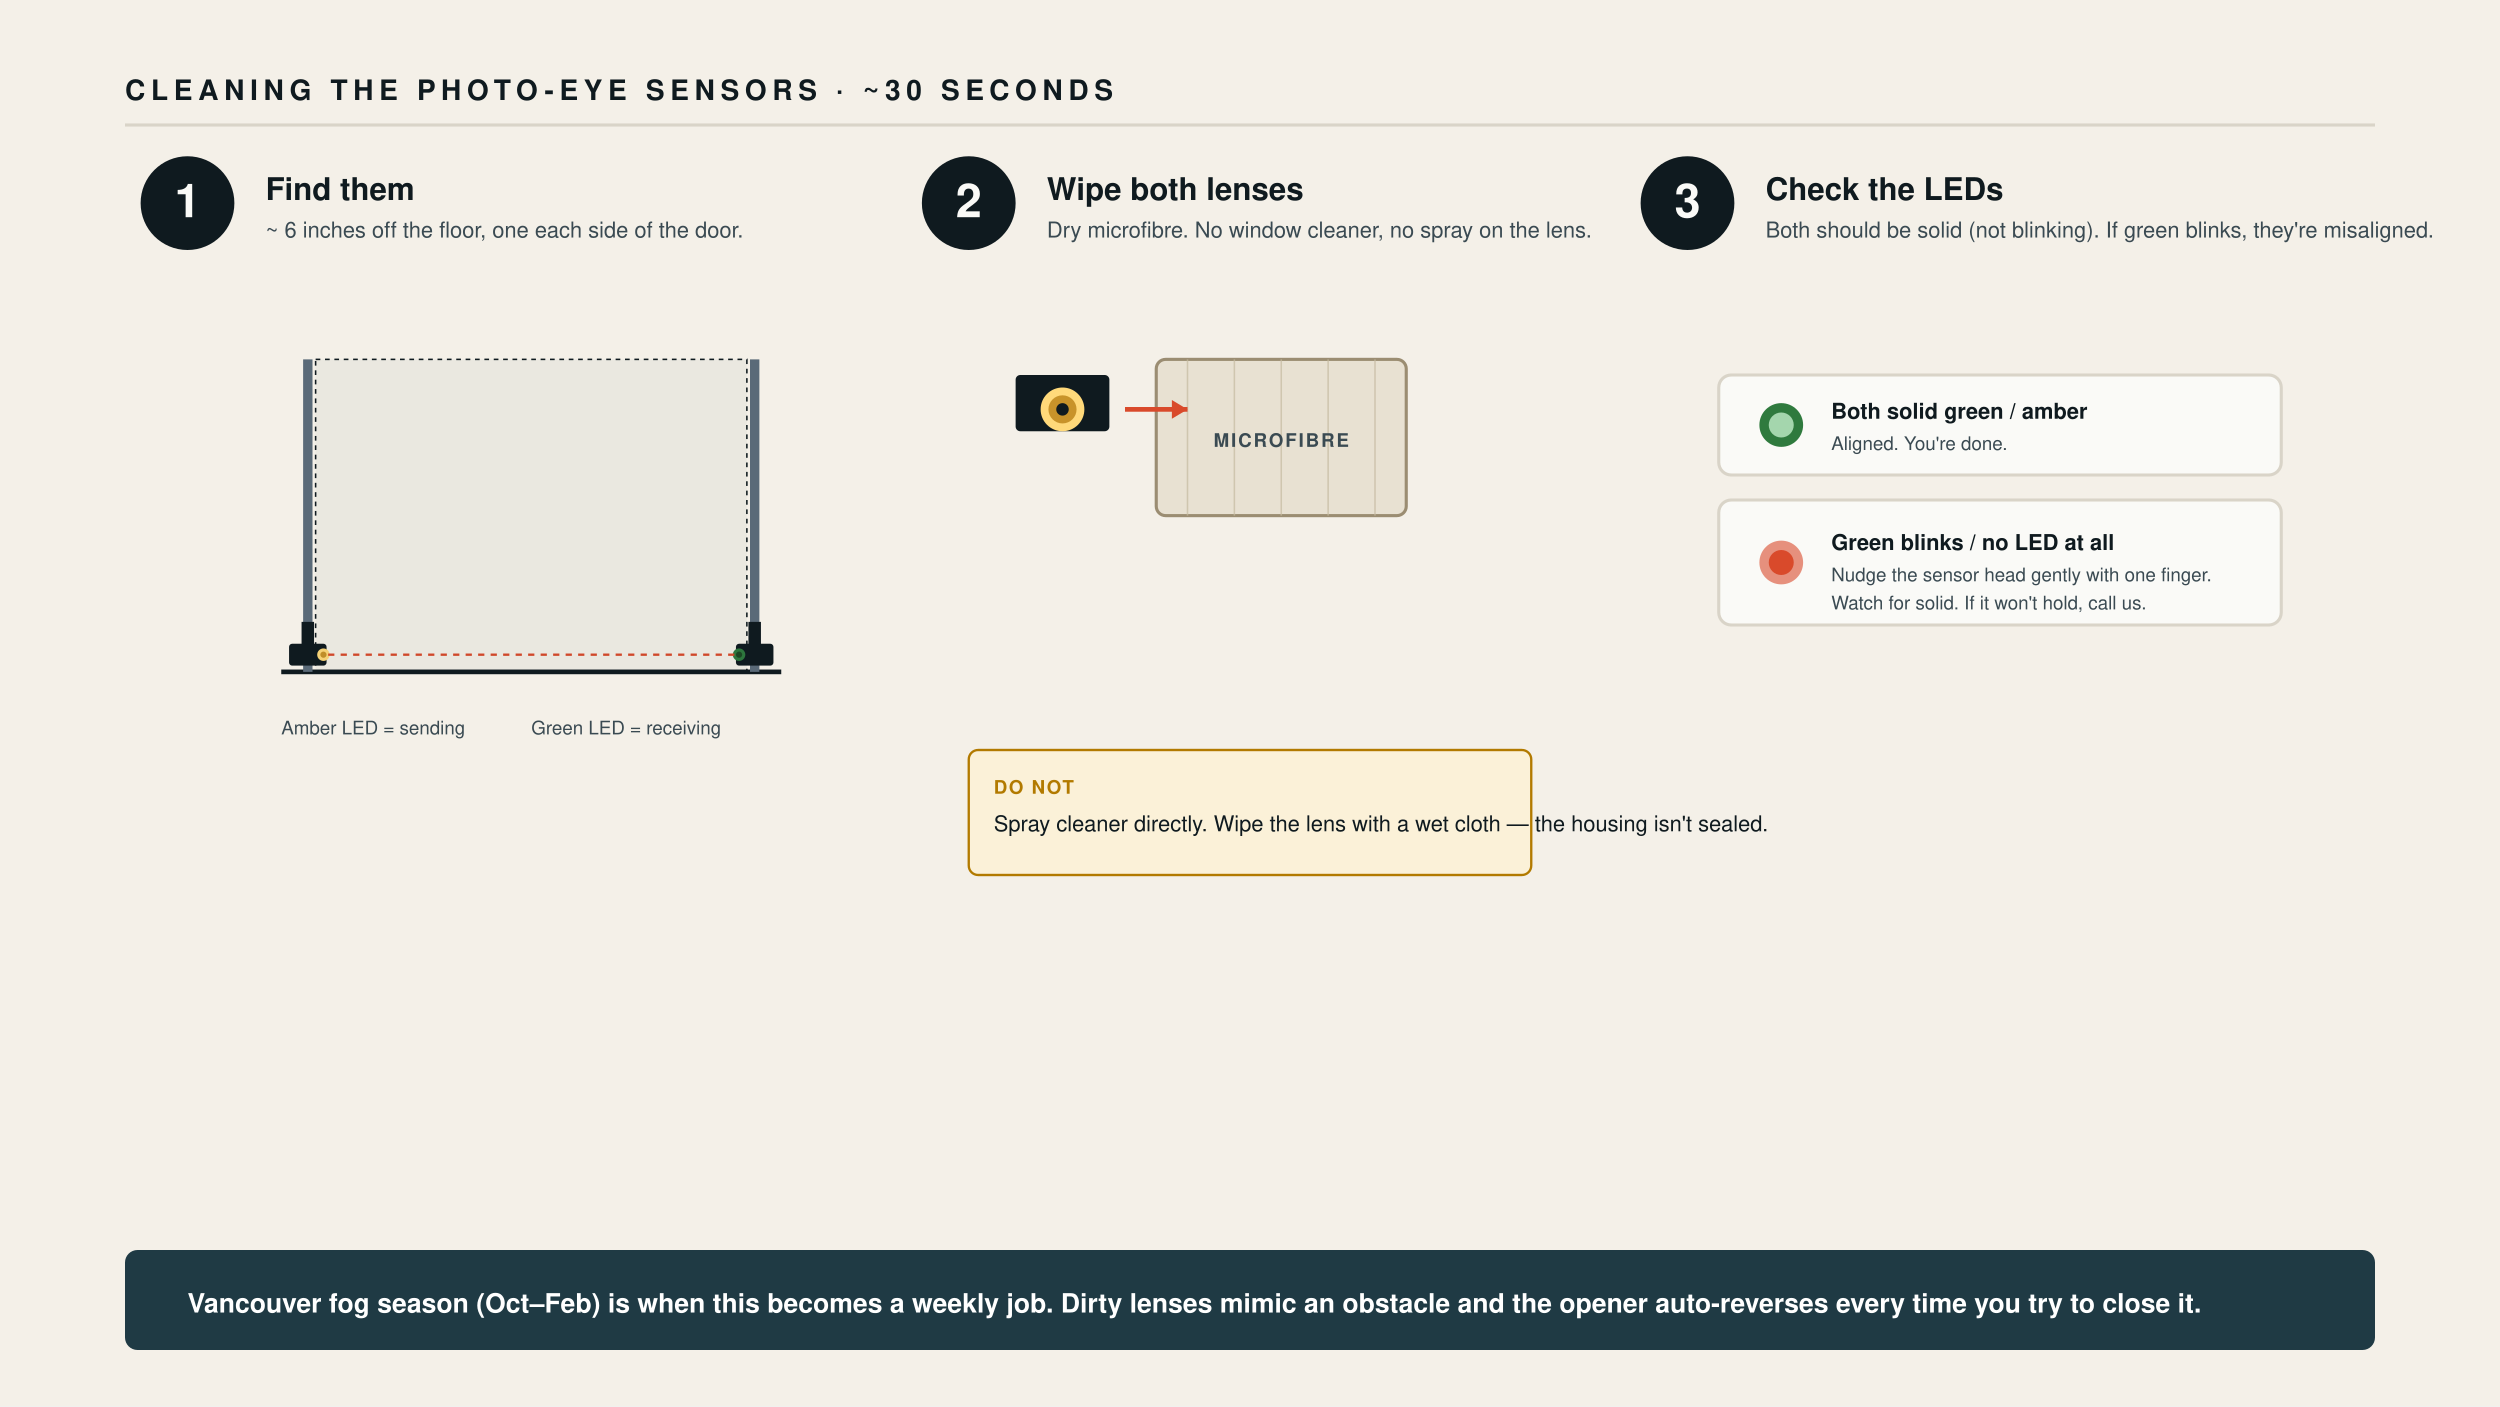
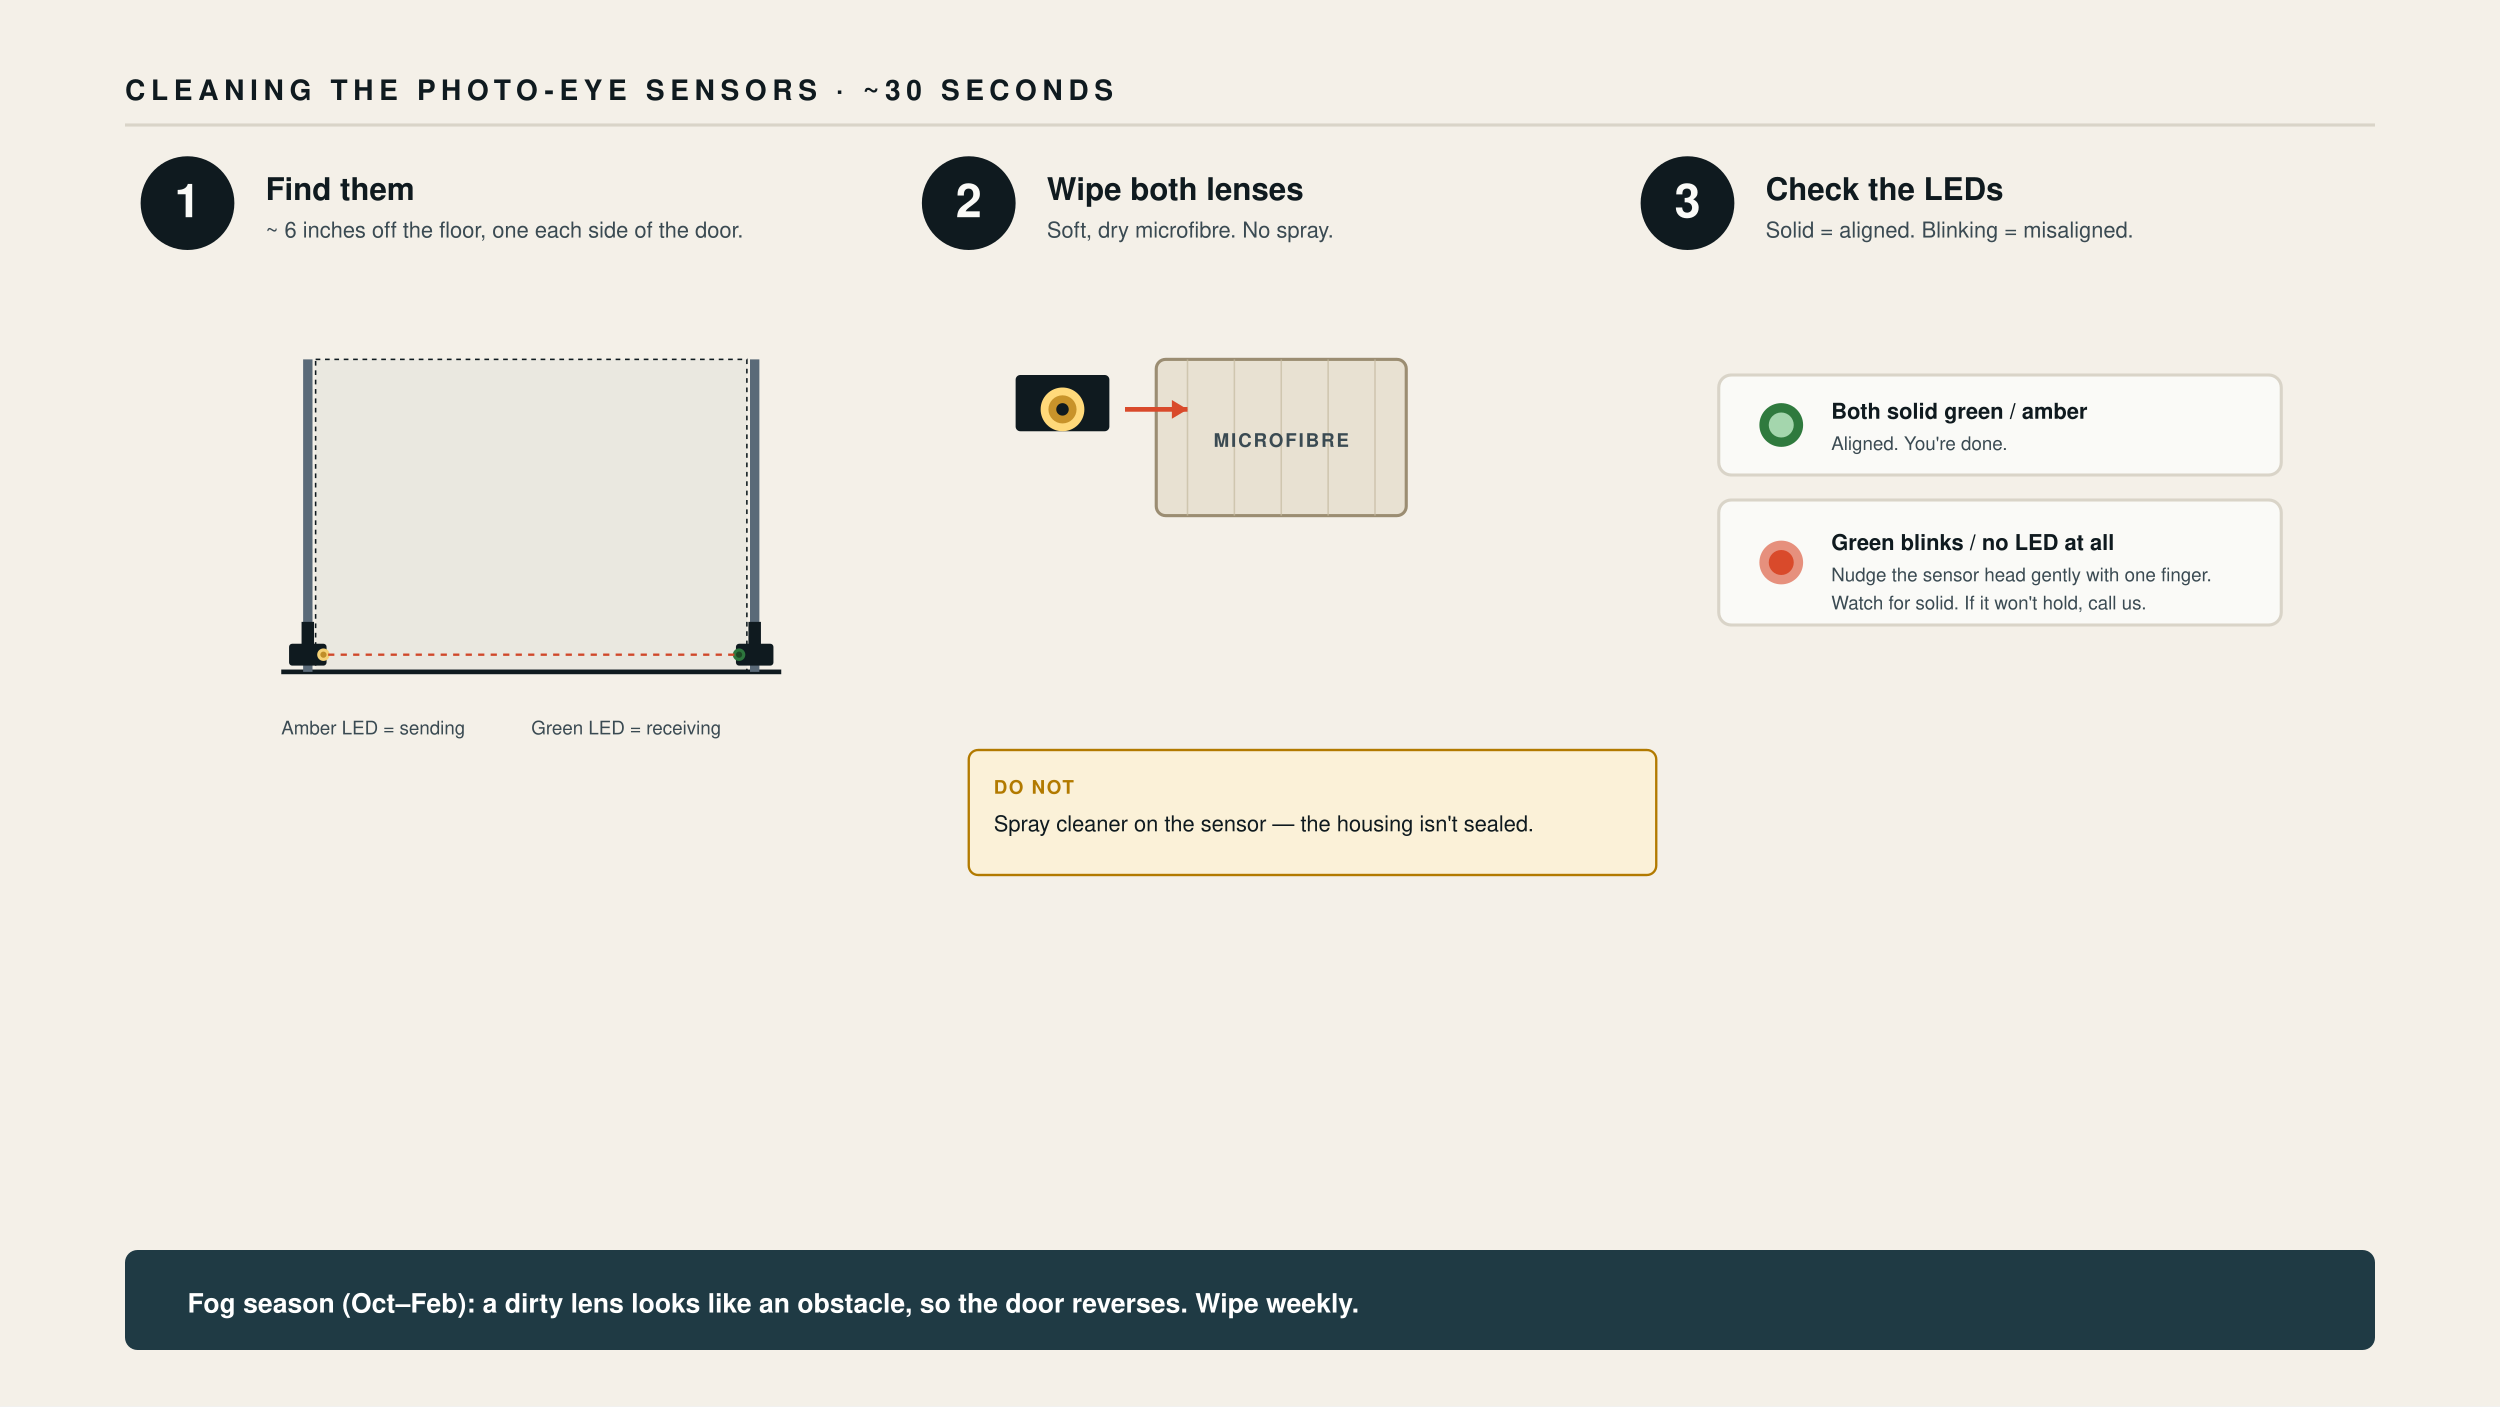
<svg xmlns="http://www.w3.org/2000/svg" viewBox="0 0 1600 900" role="img" aria-labelledby="title desc">
  <rect width="1600" height="900" fill="#f4f0e8" />
  <text x="80" y="64" fill="#0f1a1f" font-family="ui-sans-serif, system-ui, -apple-system, Segoe UI, Helvetica, Arial, sans-serif" font-size="18" font-weight="800" letter-spacing=".2em">CLEANING THE PHOTO-EYE SENSORS · ~30 SECONDS</text>
  <line x1="80" y1="80" x2="1520" y2="80" stroke="#d9d4c8" stroke-width="2" />
  <g transform="translate(120, 130)">
    <circle r="30" cx="0" cy="0" fill="#0f1a1f" />
    <text x="0" y="9" text-anchor="middle" fill="#fafaf7" font-family="ui-sans-serif, system-ui, -apple-system, Segoe UI, Helvetica, Arial, sans-serif" font-size="30" font-weight="800">1</text>
    <text x="50" y="-2" fill="#0f1a1f" font-family="ui-sans-serif, system-ui, -apple-system, Segoe UI, Helvetica, Arial, sans-serif" font-size="20" font-weight="800">Find them</text>
    <text x="50" y="22" fill="#3a4a52" font-family="ui-sans-serif, system-ui, -apple-system, Segoe UI, Helvetica, Arial, sans-serif" font-size="14">~ 6 inches off the floor, one each side of the door.</text>
  </g>
  <g transform="translate(180, 230)">
    <line x1="0" y1="200" x2="320" y2="200" stroke="#0f1a1f" stroke-width="3" />
    <rect x="14" y="0" width="6" height="200" fill="#5a6a78" />
    <g transform="translate(17, 168)">
      <rect x="-4" y="0" width="8" height="20" fill="#0f1a1f" />
      <rect x="-12" y="14" width="24" height="14" rx="2" fill="#0f1a1f" />
      <circle cx="10" cy="21" r="4" fill="#ffd97a" />
      <circle cx="10" cy="21" r="2" fill="#c8932a" />
    </g>
    <rect x="300" y="0" width="6" height="200" fill="#5a6a78" />
    <g transform="translate(303, 168)">
      <rect x="-4" y="0" width="8" height="20" fill="#0f1a1f" />
      <rect x="-12" y="14" width="24" height="14" rx="2" fill="#0f1a1f" />
      <circle cx="-10" cy="21" r="4" fill="#2f7a3e" />
      <circle cx="-10" cy="21" r="2" fill="#1c4823" />
    </g>
    <line x1="30" y1="189" x2="290" y2="189" stroke="#d94a2b" stroke-width="1.5" stroke-dasharray="4 4" />
    <rect x="22" y="0" width="276" height="200" fill="rgba(15,26,31,0.04)" stroke="#0f1a1f" stroke-width="1" stroke-dasharray="3 3" />
    <text x="0" y="240" fill="#3a4a52" font-family="ui-sans-serif, system-ui, -apple-system, Segoe UI, Helvetica, Arial, sans-serif" font-size="12">Amber LED = sending</text>
    <text x="160" y="240" fill="#3a4a52" font-family="ui-sans-serif, system-ui, -apple-system, Segoe UI, Helvetica, Arial, sans-serif" font-size="12">Green LED = receiving</text>
  </g>
  <g transform="translate(620, 130)">
    <circle r="30" cx="0" cy="0" fill="#0f1a1f" />
    <text x="0" y="9" text-anchor="middle" fill="#fafaf7" font-family="ui-sans-serif, system-ui, -apple-system, Segoe UI, Helvetica, Arial, sans-serif" font-size="30" font-weight="800">2</text>
    <text x="50" y="-2" fill="#0f1a1f" font-family="ui-sans-serif, system-ui, -apple-system, Segoe UI, Helvetica, Arial, sans-serif" font-size="20" font-weight="800">Wipe both lenses</text>
-     <text x="50" y="22" fill="#3a4a52" font-family="ui-sans-serif, system-ui, -apple-system, Segoe UI, Helvetica, Arial, sans-serif" font-size="14">Dry microfibre. No window cleaner, no spray on the lens.</text>
+     <text x="50" y="22" fill="#3a4a52" font-family="ui-sans-serif, system-ui, -apple-system, Segoe UI, Helvetica, Arial, sans-serif" font-size="14">Soft, dry microfibre. No spray.</text>
  </g>
  <g transform="translate(680, 240)">
    <rect x="-30" y="0" width="60" height="36" rx="3" fill="#0f1a1f" />
    <circle cx="0" cy="22" r="14" fill="#ffd97a" />
    <circle cx="0" cy="22" r="9" fill="#c8932a" />
    <circle cx="0" cy="22" r="4" fill="#0f1a1f" />
    <g transform="translate(60, -10)">
      <rect width="160" height="100" rx="6" fill="#e8e1d2" stroke="#9b8d72" stroke-width="2" />
      <g stroke="#c4ba9f" stroke-width="1" opacity=".7">
        <line x1="20" y1="0" x2="20" y2="100" />
        <line x1="50" y1="0" x2="50" y2="100" />
        <line x1="80" y1="0" x2="80" y2="100" />
        <line x1="110" y1="0" x2="110" y2="100" />
        <line x1="140" y1="0" x2="140" y2="100" />
      </g>
      <text x="80" y="56" text-anchor="middle" fill="#3a4a52" font-family="ui-sans-serif, system-ui, -apple-system, Segoe UI, Helvetica, Arial, sans-serif" font-size="12" font-weight="700" letter-spacing=".1em">MICROFIBRE</text>
    </g>
    <path d="M 40 22 Q 60 22 80 22" stroke="#d94a2b" stroke-width="3" fill="none" />
    <polygon points="80,22 70,16 70,28" fill="#d94a2b" />
  </g>
  <g transform="translate(620, 480)">
-     <rect width="360" height="80" rx="6" fill="#fbf1d8" stroke="#b27a00" stroke-width="1.5" />
+     <rect width="440" height="80" rx="6" fill="#fbf1d8" stroke="#b27a00" stroke-width="1.5" />
    <text x="16" y="28" fill="#b27a00" font-family="ui-sans-serif, system-ui, -apple-system, Segoe UI, Helvetica, Arial, sans-serif" font-size="12" font-weight="800" letter-spacing=".08em">DO NOT</text>
-     <text x="16" y="52" fill="#0f1a1f" font-family="ui-sans-serif, system-ui, -apple-system, Segoe UI, Helvetica, Arial, sans-serif" font-size="14">Spray cleaner directly. Wipe the lens with a wet cloth — the housing isn't sealed.</text>
+     <text x="16" y="52" fill="#0f1a1f" font-family="ui-sans-serif, system-ui, -apple-system, Segoe UI, Helvetica, Arial, sans-serif" font-size="14">Spray cleaner on the sensor — the housing isn't sealed.</text>
  </g>
  <g transform="translate(1080, 130)">
    <circle r="30" cx="0" cy="0" fill="#0f1a1f" />
    <text x="0" y="9" text-anchor="middle" fill="#fafaf7" font-family="ui-sans-serif, system-ui, -apple-system, Segoe UI, Helvetica, Arial, sans-serif" font-size="30" font-weight="800">3</text>
    <text x="50" y="-2" fill="#0f1a1f" font-family="ui-sans-serif, system-ui, -apple-system, Segoe UI, Helvetica, Arial, sans-serif" font-size="20" font-weight="800">Check the LEDs</text>
-     <text x="50" y="22" fill="#3a4a52" font-family="ui-sans-serif, system-ui, -apple-system, Segoe UI, Helvetica, Arial, sans-serif" font-size="14">Both should be solid (not blinking). If green blinks, they're misaligned.</text>
+     <text x="50" y="22" fill="#3a4a52" font-family="ui-sans-serif, system-ui, -apple-system, Segoe UI, Helvetica, Arial, sans-serif" font-size="14">Solid = aligned. Blinking = misaligned.</text>
  </g>
  <g transform="translate(1100, 240)">
    <g>
      <rect x="0" y="0" width="360" height="64" rx="8" fill="#fafaf7" stroke="#d9d4c8" stroke-width="2" />
      <circle cx="40" cy="32" r="14" fill="#2f7a3e" />
      <circle cx="40" cy="32" r="8" fill="#a4d6ad" />
      <text x="72" y="28" fill="#0f1a1f" font-family="ui-sans-serif, system-ui, -apple-system, Segoe UI, Helvetica, Arial, sans-serif" font-size="14" font-weight="800">Both solid green / amber</text>
      <text x="72" y="48" fill="#3a4a52" font-family="ui-sans-serif, system-ui, -apple-system, Segoe UI, Helvetica, Arial, sans-serif" font-size="12">Aligned. You're done.</text>
    </g>
    <g transform="translate(0, 80)">
      <rect x="0" y="0" width="360" height="80" rx="8" fill="#fafaf7" stroke="#d9d4c8" stroke-width="2" />
      <circle cx="40" cy="40" r="14" fill="#d94a2b" opacity="0.6" />
      <circle cx="40" cy="40" r="8" fill="#d94a2b" />
      <text x="72" y="32" fill="#0f1a1f" font-family="ui-sans-serif, system-ui, -apple-system, Segoe UI, Helvetica, Arial, sans-serif" font-size="14" font-weight="800">Green blinks / no LED at all</text>
      <text x="72" y="52" fill="#3a4a52" font-family="ui-sans-serif, system-ui, -apple-system, Segoe UI, Helvetica, Arial, sans-serif" font-size="12">Nudge the sensor head gently with one finger.</text>
      <text x="72" y="70" fill="#3a4a52" font-family="ui-sans-serif, system-ui, -apple-system, Segoe UI, Helvetica, Arial, sans-serif" font-size="12">Watch for solid. If it won't hold, call us.</text>
    </g>
  </g>
  <g transform="translate(80, 800)">
    <rect width="1440" height="64" rx="8" fill="#1f3a44" />
-     <text x="40" y="40" fill="#fff" font-family="ui-sans-serif, system-ui, -apple-system, Segoe UI, Helvetica, Arial, sans-serif" font-size="17" font-weight="700">Vancouver fog season (Oct–Feb) is when this becomes a weekly job. Dirty lenses mimic an obstacle and the opener auto-reverses every time you try to close it.</text>
+     <text x="40" y="40" fill="#fff" font-family="ui-sans-serif, system-ui, -apple-system, Segoe UI, Helvetica, Arial, sans-serif" font-size="17" font-weight="700">Fog season (Oct–Feb): a dirty lens looks like an obstacle, so the door reverses. Wipe weekly.</text>
  </g>
</svg>
